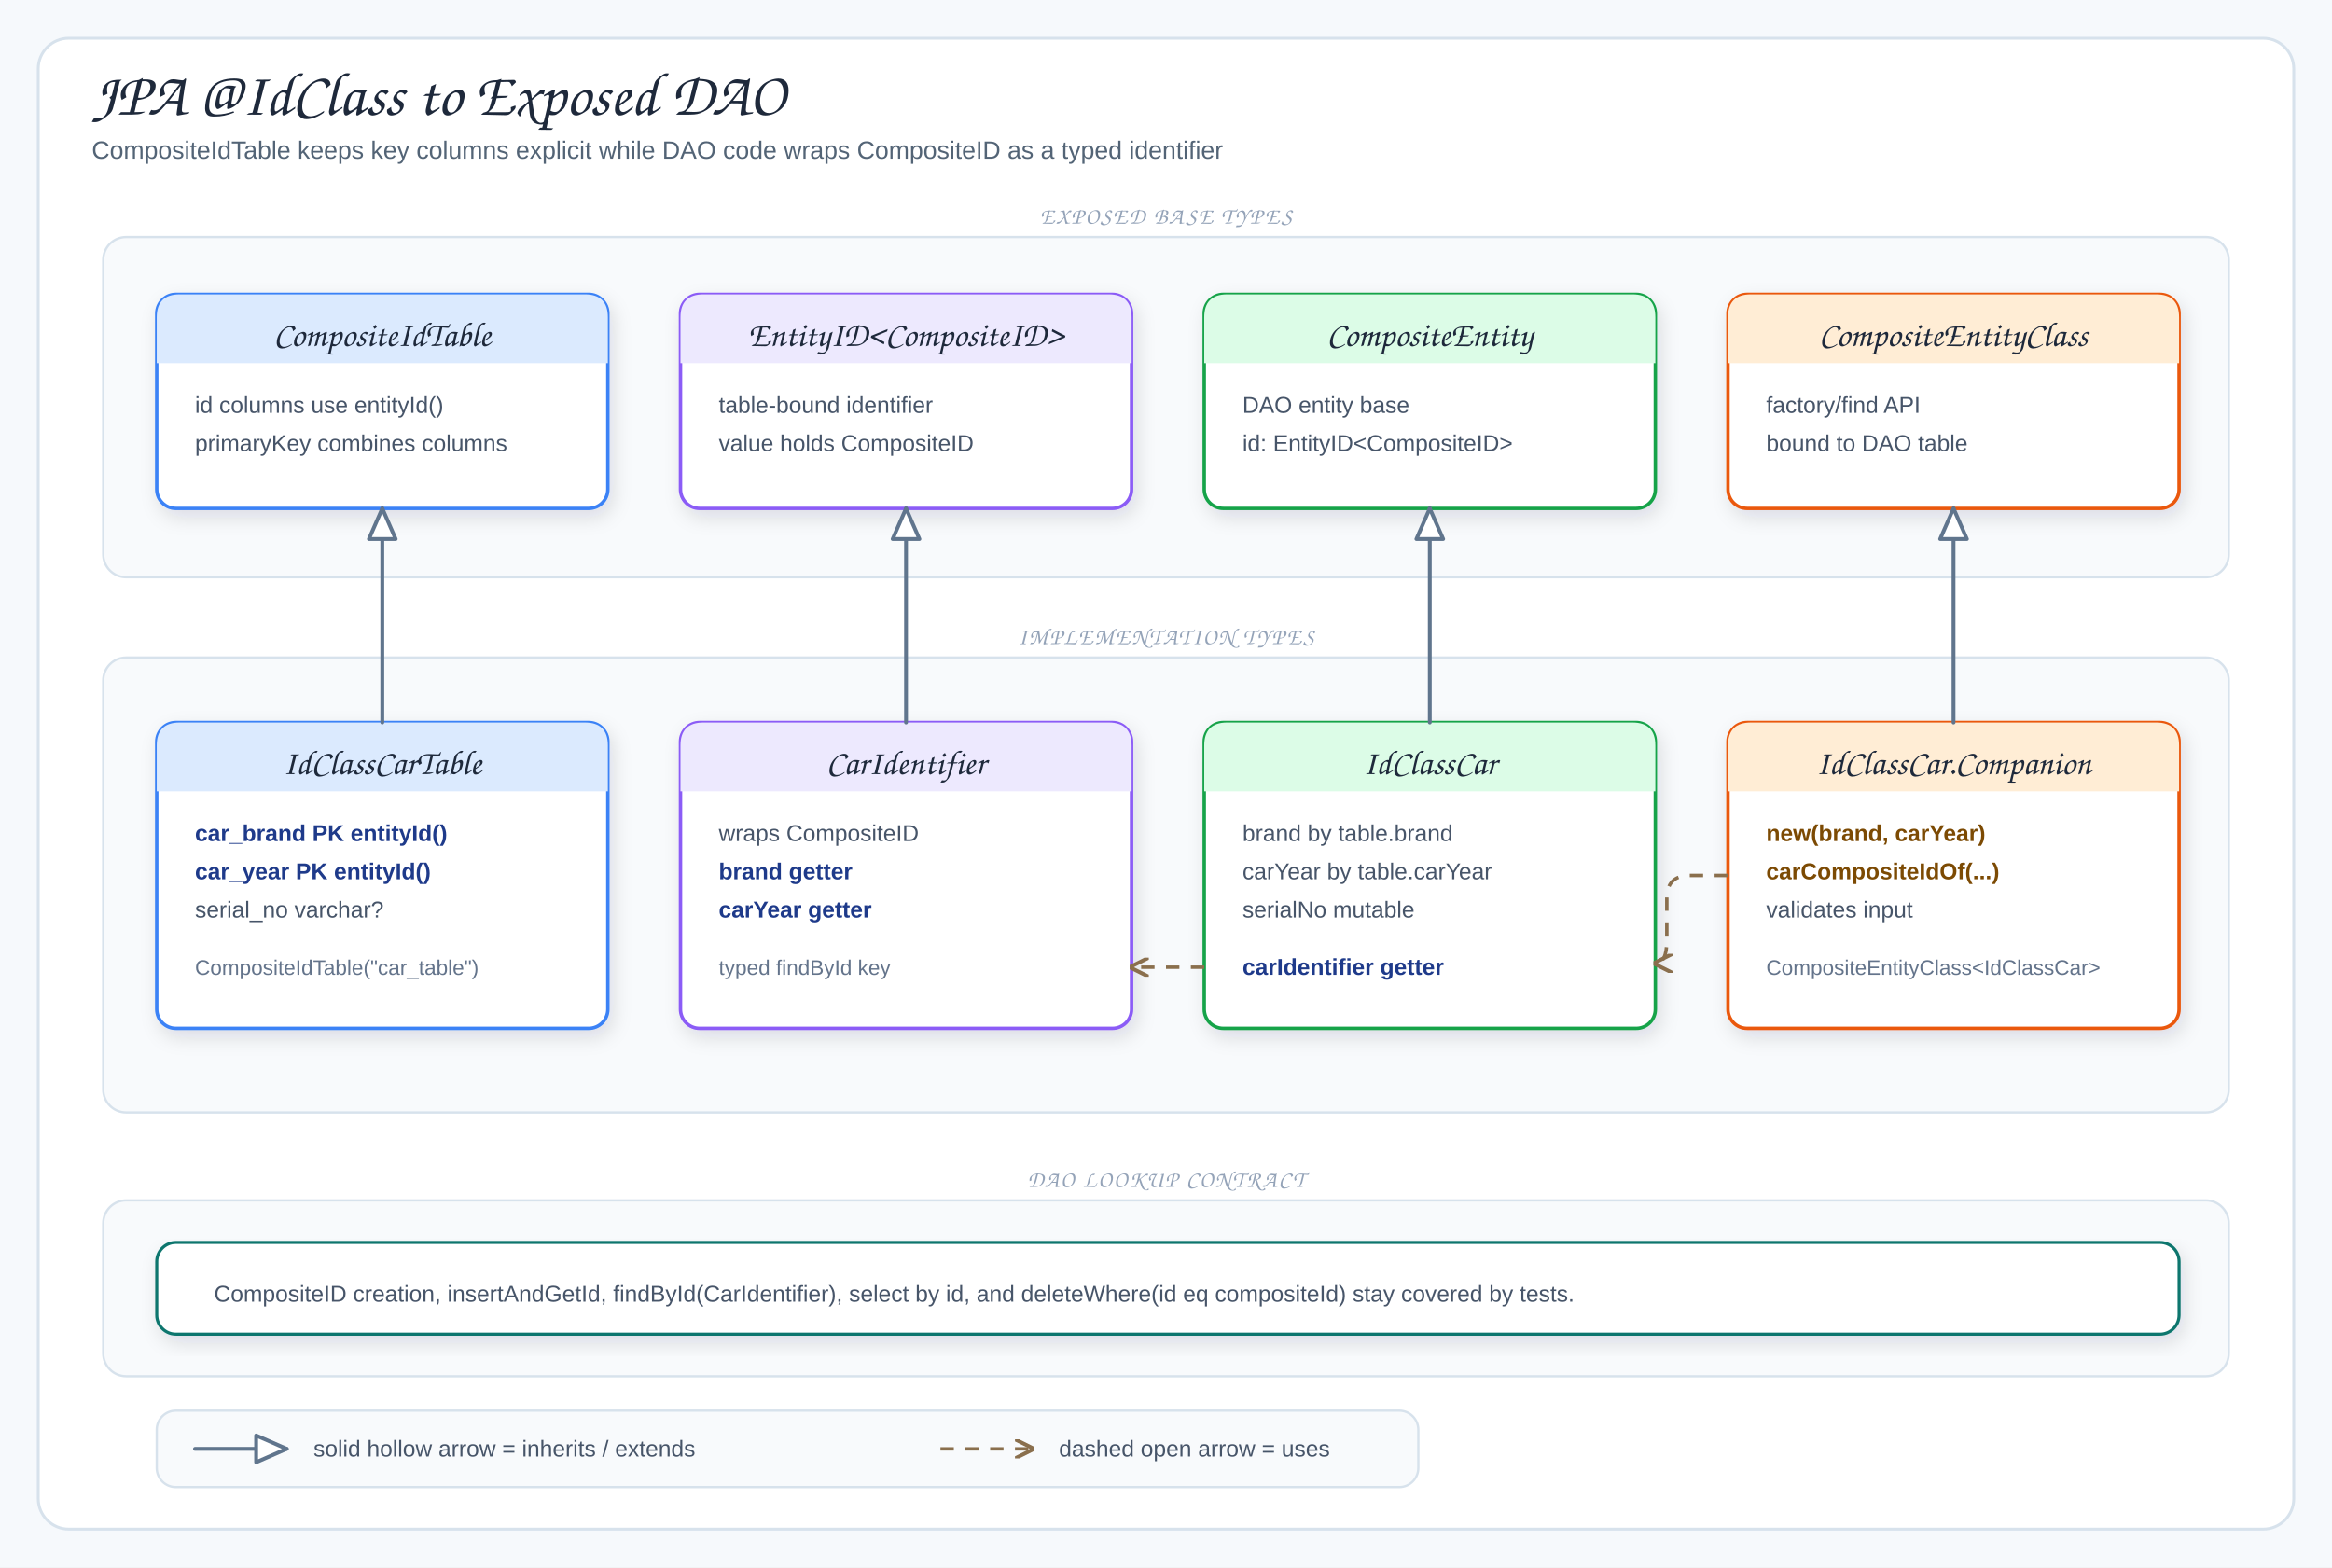
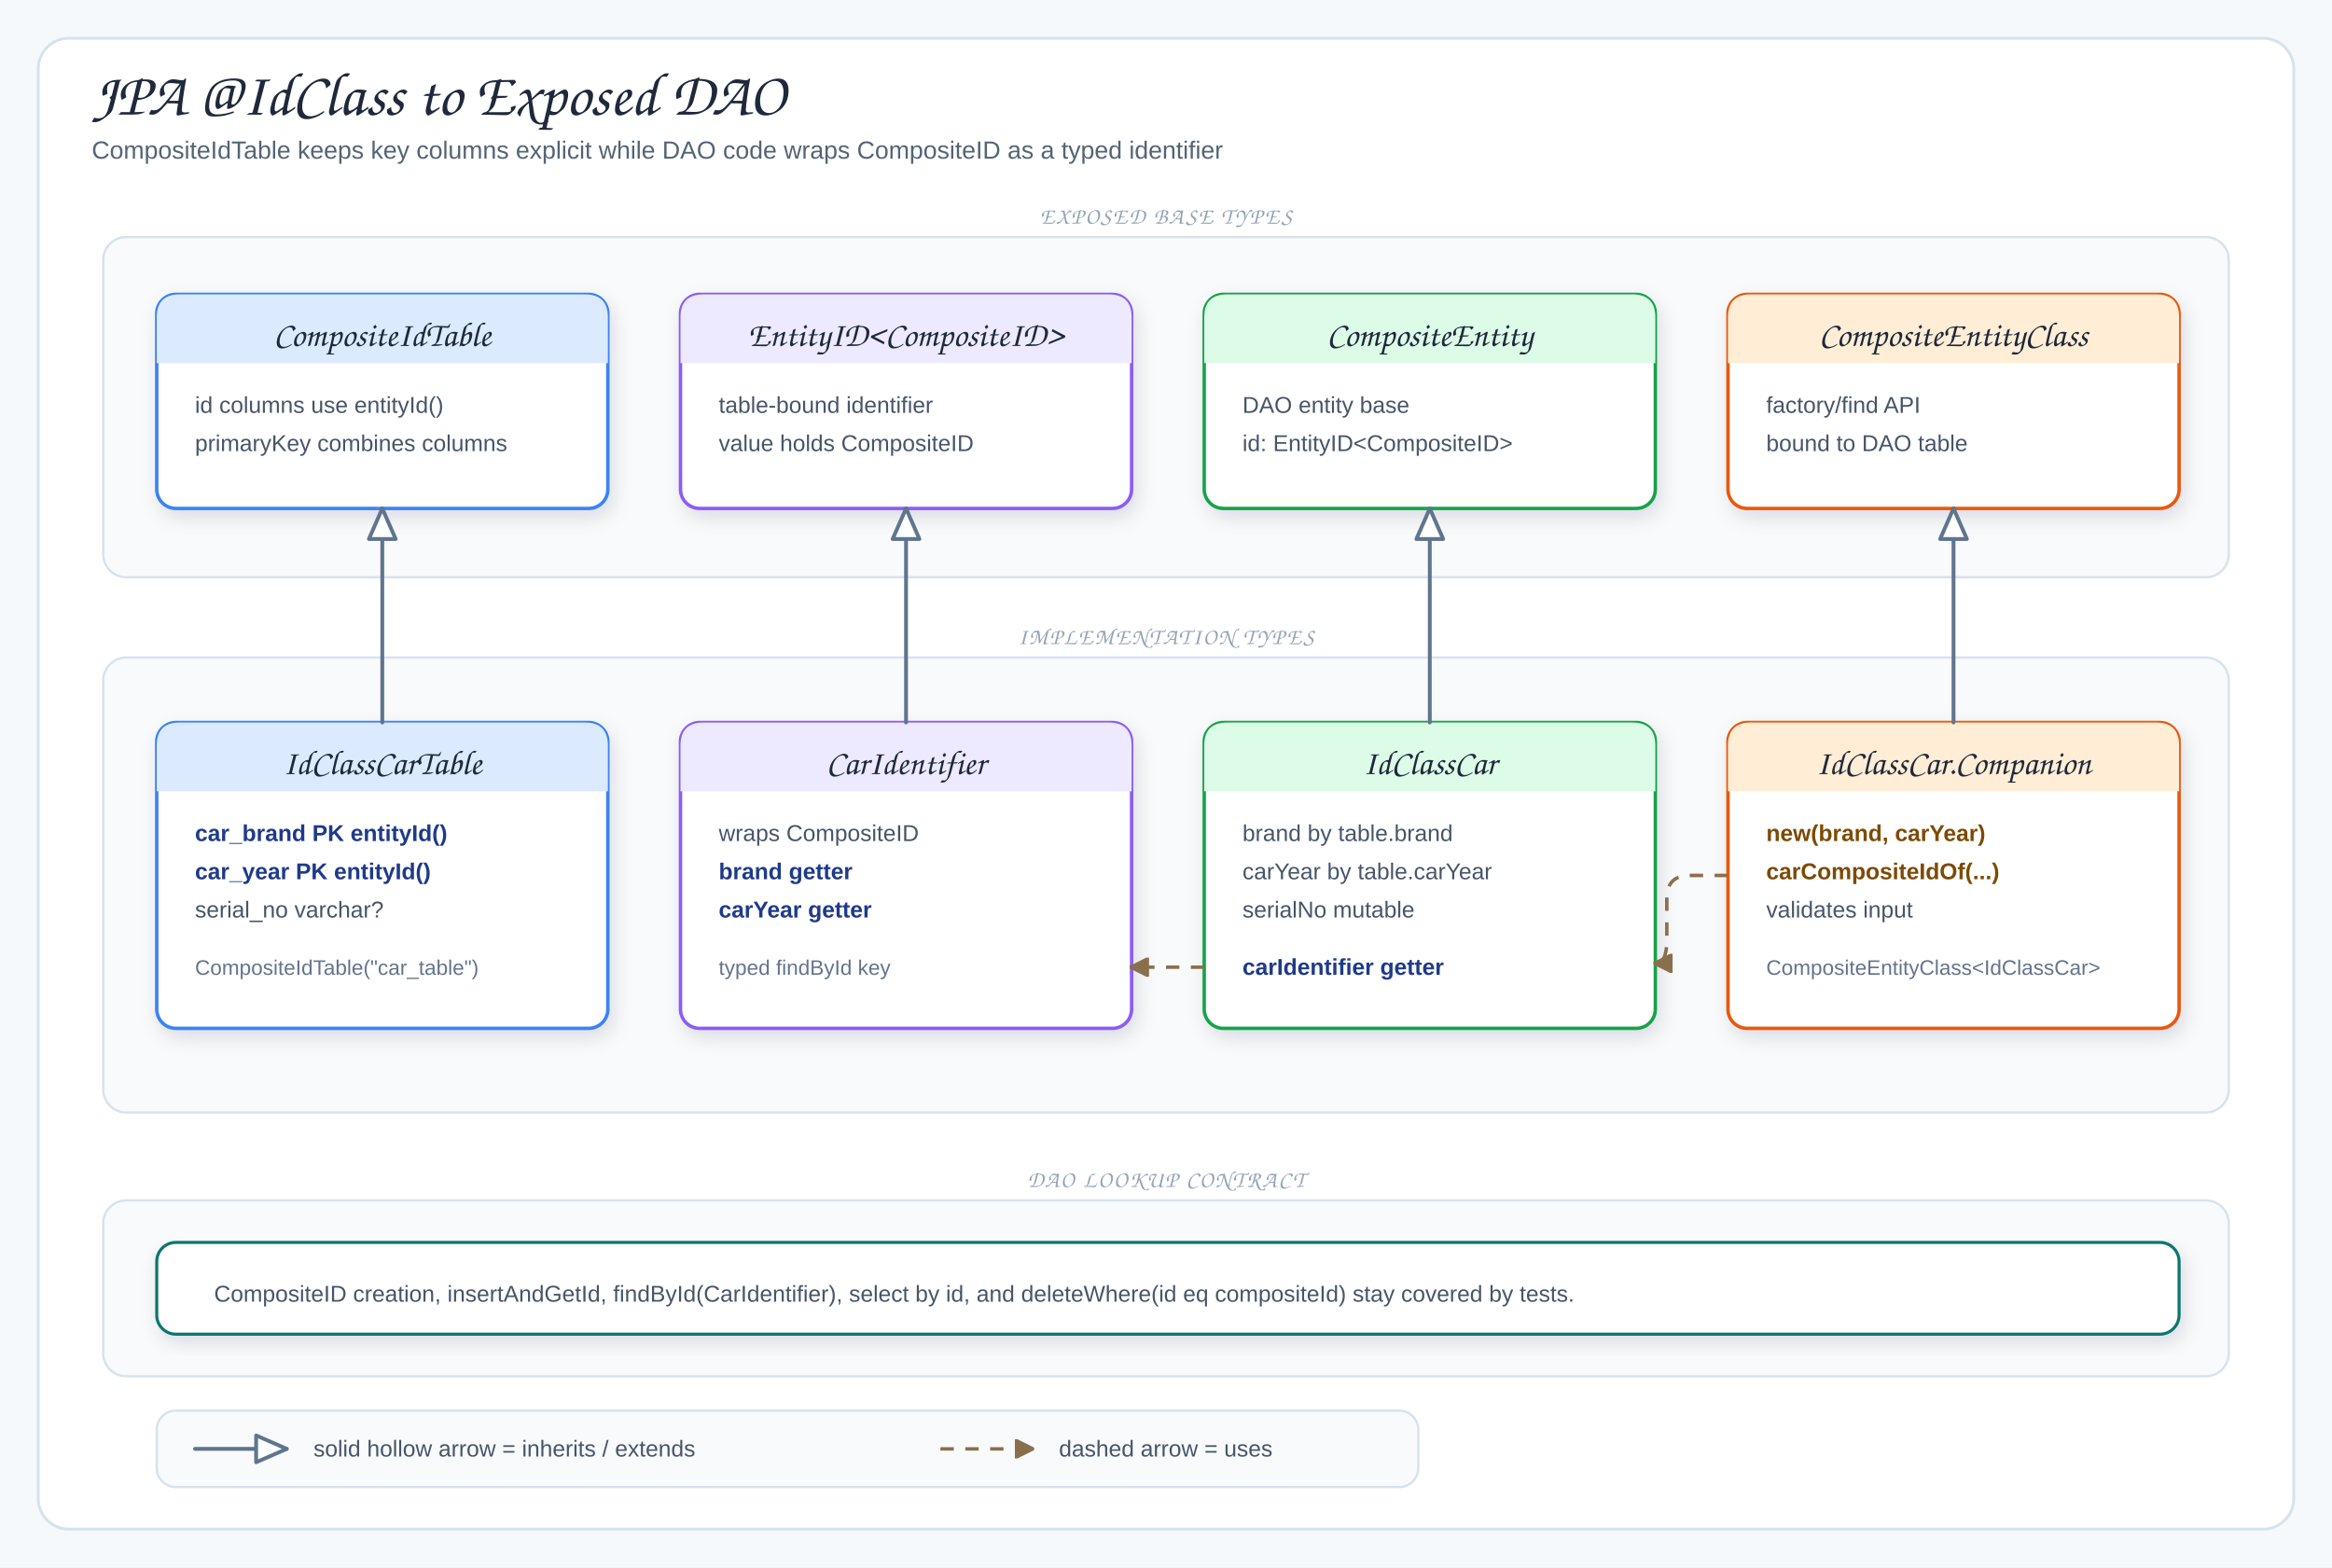
<svg xmlns="http://www.w3.org/2000/svg" viewBox="0 0 1220 820" width="1220" height="820" role="img" aria-label="Entity class diagram for JPA IdClass migration to Exposed DAO">
  <defs>
    <filter id="shadow" x="-12%" y="-12%" width="124%" height="136%">
      <feDropShadow dx="2" dy="4" stdDeviation="5" flood-color="#1f2937" flood-opacity="0.12" />
    </filter>
    <marker id="dependencyArrow" viewBox="0 0 10 10" markerUnits="userSpaceOnUse" markerWidth="10" markerHeight="10" refX="9" refY="5" orient="auto">
-       <path d="M 0 0 L 10 5 L 0 10" fill="none" stroke="#8a6f4d" stroke-width="2" stroke-linecap="round" stroke-linejoin="round" stroke-dasharray="none" style="stroke-dasharray:none" />
+       <path d="M 0 0 L 10 5 L 0 10 Z" fill="#8a6f4d" stroke="#8a6f4d" stroke-width="1.2" stroke-linejoin="round" stroke-dasharray="none" style="stroke-dasharray:none" />
    </marker>
    <marker id="inheritArrow" viewBox="0 0 18 16" markerUnits="userSpaceOnUse" markerWidth="18" markerHeight="16" refX="17" refY="8" orient="auto">
      <path d="M 1 1 L 17 8 L 1 15 Z" fill="#ffffff" stroke="#60758d" stroke-width="2" stroke-linejoin="round" stroke-dasharray="none" style="stroke-dasharray:none" />
    </marker>
    <style>
      .canvas{fill:#f6f9fc}
      .frame{fill:#ffffff;stroke:#d7e2ec;stroke-width:1.5}
      .lane{fill:#f8fafc;stroke:#d7e2ec;stroke-width:1.2}
      .card{fill:#ffffff;stroke-width:1.8;filter:url(#shadow)}
      .head{stroke-width:0}
      .title{font-family:"Architects Daughter","Comic Sans MS",cursive;font-size:32px;fill:#1e293b}
      .subtitle{font-family:"Comic Sans MS","Comic Sans","Comic Neue",Arial,sans-serif;font-size:13px;fill:#536476}
      .laneTitle{font-family:"Architects Daughter","Comic Sans MS",cursive;font-size:12px;letter-spacing:.08em;fill:#94a3b8}
      .classTitle{font-family:"Architects Daughter","Comic Sans MS",cursive;font-size:18px;fill:#1e293b}
      .stereo{font-family:"Comic Sans MS","Comic Sans","Comic Neue",Arial,sans-serif;font-size:11px;fill:#64748b}
      .member{font-family:"Comic Sans MS","Comic Sans","Comic Neue",Arial,sans-serif;font-size:12px;fill:#475569}
      .emph{fill:#1e3a8a;font-weight:700}
      .factory{fill:#7c4a03;font-weight:700}
      .inherit{fill:none;stroke:#60758d;stroke-width:2;stroke-linecap:round;stroke-linejoin:round;marker-end:url(#inheritArrow)}
      .depends{fill:none;stroke:#8a6f4d;stroke-width:1.8;stroke-linecap:butt;stroke-linejoin:round;stroke-dasharray:7 6;marker-end:url(#dependencyArrow)}
      .flow{fill:none;stroke:#5f8f86;stroke-width:2;stroke-linecap:round;stroke-linejoin:round;marker-end:url(#dependencyArrow)}
      .legendBox{fill:#f8fafc;stroke:#d7e2ec;stroke-width:1.2}
      .legendText{font-family:"Comic Sans MS","Comic Sans","Comic Neue",Arial,sans-serif;font-size:12px;fill:#475569}
    </style>
  </defs>
  <rect width="1220" height="820" class="canvas" />
  <rect x="20" y="20" width="1180" height="780" rx="16" class="frame" />
  <text x="48" y="60" class="title">JPA @IdClass to Exposed DAO</text>
  <text x="48" y="83" class="subtitle">CompositeIdTable keeps key columns explicit while DAO code wraps CompositeID as a typed identifier</text>
  <rect x="54" y="124" width="1112" height="178" rx="12" class="lane" />
  <text x="610" y="117" class="laneTitle" text-anchor="middle">EXPOSED BASE TYPES</text>
  <g id="base-composite-table" data-node="CompositeIdTable">
    <rect x="82" y="154" width="236" height="112" rx="10" class="card" stroke="#3b82f6" />
    <path d="M82,190 L82,166 Q82,154 94,154 L306,154 Q318,154 318,166 L318,190 Z" class="head" fill="#dbeafe" />
    <text x="200" y="181" class="classTitle" text-anchor="middle">CompositeIdTable</text>
    <text x="102" y="216" class="member">id columns use entityId()</text>
    <text x="102" y="236" class="member">primaryKey combines columns</text>
  </g>
  <g id="base-entity-id" data-node="EntityID">
    <rect x="356" y="154" width="236" height="112" rx="10" class="card" stroke="#8b5cf6" />
    <path d="M356,190 L356,166 Q356,154 368,154 L580,154 Q592,154 592,166 L592,190 Z" class="head" fill="#ede9fe" />
    <text x="474" y="181" class="classTitle" text-anchor="middle">EntityID&lt;CompositeID&gt;</text>
    <text x="376" y="216" class="member">table-bound identifier</text>
    <text x="376" y="236" class="member">value holds CompositeID</text>
  </g>
  <g id="base-composite-entity" data-node="CompositeEntity">
    <rect x="630" y="154" width="236" height="112" rx="10" class="card" stroke="#16a34a" />
    <path d="M630,190 L630,166 Q630,154 642,154 L854,154 Q866,154 866,166 L866,190 Z" class="head" fill="#dcfce7" />
    <text x="748" y="181" class="classTitle" text-anchor="middle">CompositeEntity</text>
    <text x="650" y="216" class="member">DAO entity base</text>
    <text x="650" y="236" class="member">id: EntityID&lt;CompositeID&gt;</text>
  </g>
  <g id="base-entity-class" data-node="CompositeEntityClass">
    <rect x="904" y="154" width="236" height="112" rx="10" class="card" stroke="#ea580c" />
    <path d="M904,190 L904,166 Q904,154 916,154 L1128,154 Q1140,154 1140,166 L1140,190 Z" class="head" fill="#ffedd5" />
    <text x="1022" y="181" class="classTitle" text-anchor="middle">CompositeEntityClass</text>
    <text x="924" y="216" class="member">factory/find API</text>
    <text x="924" y="236" class="member">bound to DAO table</text>
  </g>
  <rect x="54" y="344" width="1112" height="238" rx="12" class="lane" />
  <text x="610" y="337" class="laneTitle" text-anchor="middle">IMPLEMENTATION TYPES</text>
  <g id="idclass-car-table" data-node="IdClassCarTable">
    <rect x="82" y="378" width="236" height="160" rx="10" class="card" stroke="#3b82f6" />
    <path d="M82,414 L82,390 Q82,378 94,378 L306,378 Q318,378 318,390 L318,414 Z" class="head" fill="#dbeafe" />
    <text x="200" y="405" class="classTitle" text-anchor="middle">IdClassCarTable</text>
    <text x="102" y="440" class="member emph">car_brand PK entityId()</text>
    <text x="102" y="460" class="member emph">car_year PK entityId()</text>
    <text x="102" y="480" class="member">serial_no varchar?</text>
    <text x="102" y="510" class="stereo">CompositeIdTable("car_table")</text>
  </g>
  <g id="car-identifier" data-node="CarIdentifier">
    <rect x="356" y="378" width="236" height="160" rx="10" class="card" stroke="#8b5cf6" />
    <path d="M356,414 L356,390 Q356,378 368,378 L580,378 Q592,378 592,390 L592,414 Z" class="head" fill="#ede9fe" />
    <text x="474" y="405" class="classTitle" text-anchor="middle">CarIdentifier</text>
    <text x="376" y="440" class="member">wraps CompositeID</text>
    <text x="376" y="460" class="member emph">brand getter</text>
    <text x="376" y="480" class="member emph">carYear getter</text>
    <text x="376" y="510" class="stereo">typed findById key</text>
  </g>
  <g id="idclass-car" data-node="IdClassCar">
    <rect x="630" y="378" width="236" height="160" rx="10" class="card" stroke="#16a34a" />
    <path d="M630,414 L630,390 Q630,378 642,378 L854,378 Q866,378 866,390 L866,414 Z" class="head" fill="#dcfce7" />
    <text x="748" y="405" class="classTitle" text-anchor="middle">IdClassCar</text>
    <text x="650" y="440" class="member">brand by table.brand</text>
    <text x="650" y="460" class="member">carYear by table.carYear</text>
    <text x="650" y="480" class="member">serialNo mutable</text>
    <text x="650" y="510" class="member emph">carIdentifier getter</text>
  </g>
  <g id="idclass-companion" data-node="IdClassCar.Companion">
    <rect x="904" y="378" width="236" height="160" rx="10" class="card" stroke="#ea580c" />
    <path d="M904,414 L904,390 Q904,378 916,378 L1128,378 Q1140,378 1140,390 L1140,414 Z" class="head" fill="#ffedd5" />
    <text x="1022" y="405" class="classTitle" text-anchor="middle">IdClassCar.Companion</text>
    <text x="924" y="440" class="member factory">new(brand, carYear)</text>
    <text x="924" y="460" class="member factory">carCompositeIdOf(...)</text>
    <text x="924" y="480" class="member">validates input</text>
    <text x="924" y="510" class="stereo">CompositeEntityClass&lt;IdClassCar&gt;</text>
  </g>
  <rect x="54" y="628" width="1112" height="92" rx="12" class="lane" />
  <text x="610" y="621" class="laneTitle" text-anchor="middle">DAO LOOKUP CONTRACT</text>
  <g id="regression-contract" data-node="regression">
    <rect x="82" y="650" width="1058" height="48" rx="10" fill="#ffffff" stroke="#0f766e" stroke-width="1.6" filter="url(#shadow)" />
    <text x="112" y="681" class="member">
      CompositeID creation, insertAndGetId, findById(CarIdentifier), select by id, and deleteWhere(id eq compositeId) stay covered by tests.
    </text>
  </g>
  <path id="table-inherits" class="inherit" data-connector="table-inherits" d="M200,378 L200,266" />
  <path id="identifier-inherits" class="inherit" data-connector="identifier-inherits" d="M474,378 L474,266" />
  <path id="entity-inherits" class="inherit" data-connector="entity-inherits" d="M748,378 L748,266" />
  <path id="companion-inherits" class="inherit" data-connector="companion-inherits" d="M1022,378 L1022,266" />
  <path id="entity-identifier-dependency" class="depends" data-connector="entity-identifier-dependency" d="M630,506 L592,506" />
  <path id="companion-creates-entity" class="depends" data-connector="companion-creates-entity" d="M904,458 L884,458 Q872,458 872,470 L872,492 Q872,504 866,504" />
  <rect x="82" y="738" width="660" height="40" rx="10" class="legendBox" />
  <line x1="102" y1="758" x2="150" y2="758" class="inherit" />
  <text x="164" y="762" class="legendText">solid hollow arrow = inherits / extends</text>
  <line x1="492" y1="758" x2="540" y2="758" class="depends" />
-   <text x="554" y="762" class="legendText">dashed open arrow = uses</text>
+   <text x="554" y="762" class="legendText">dashed arrow = uses</text>
</svg>
